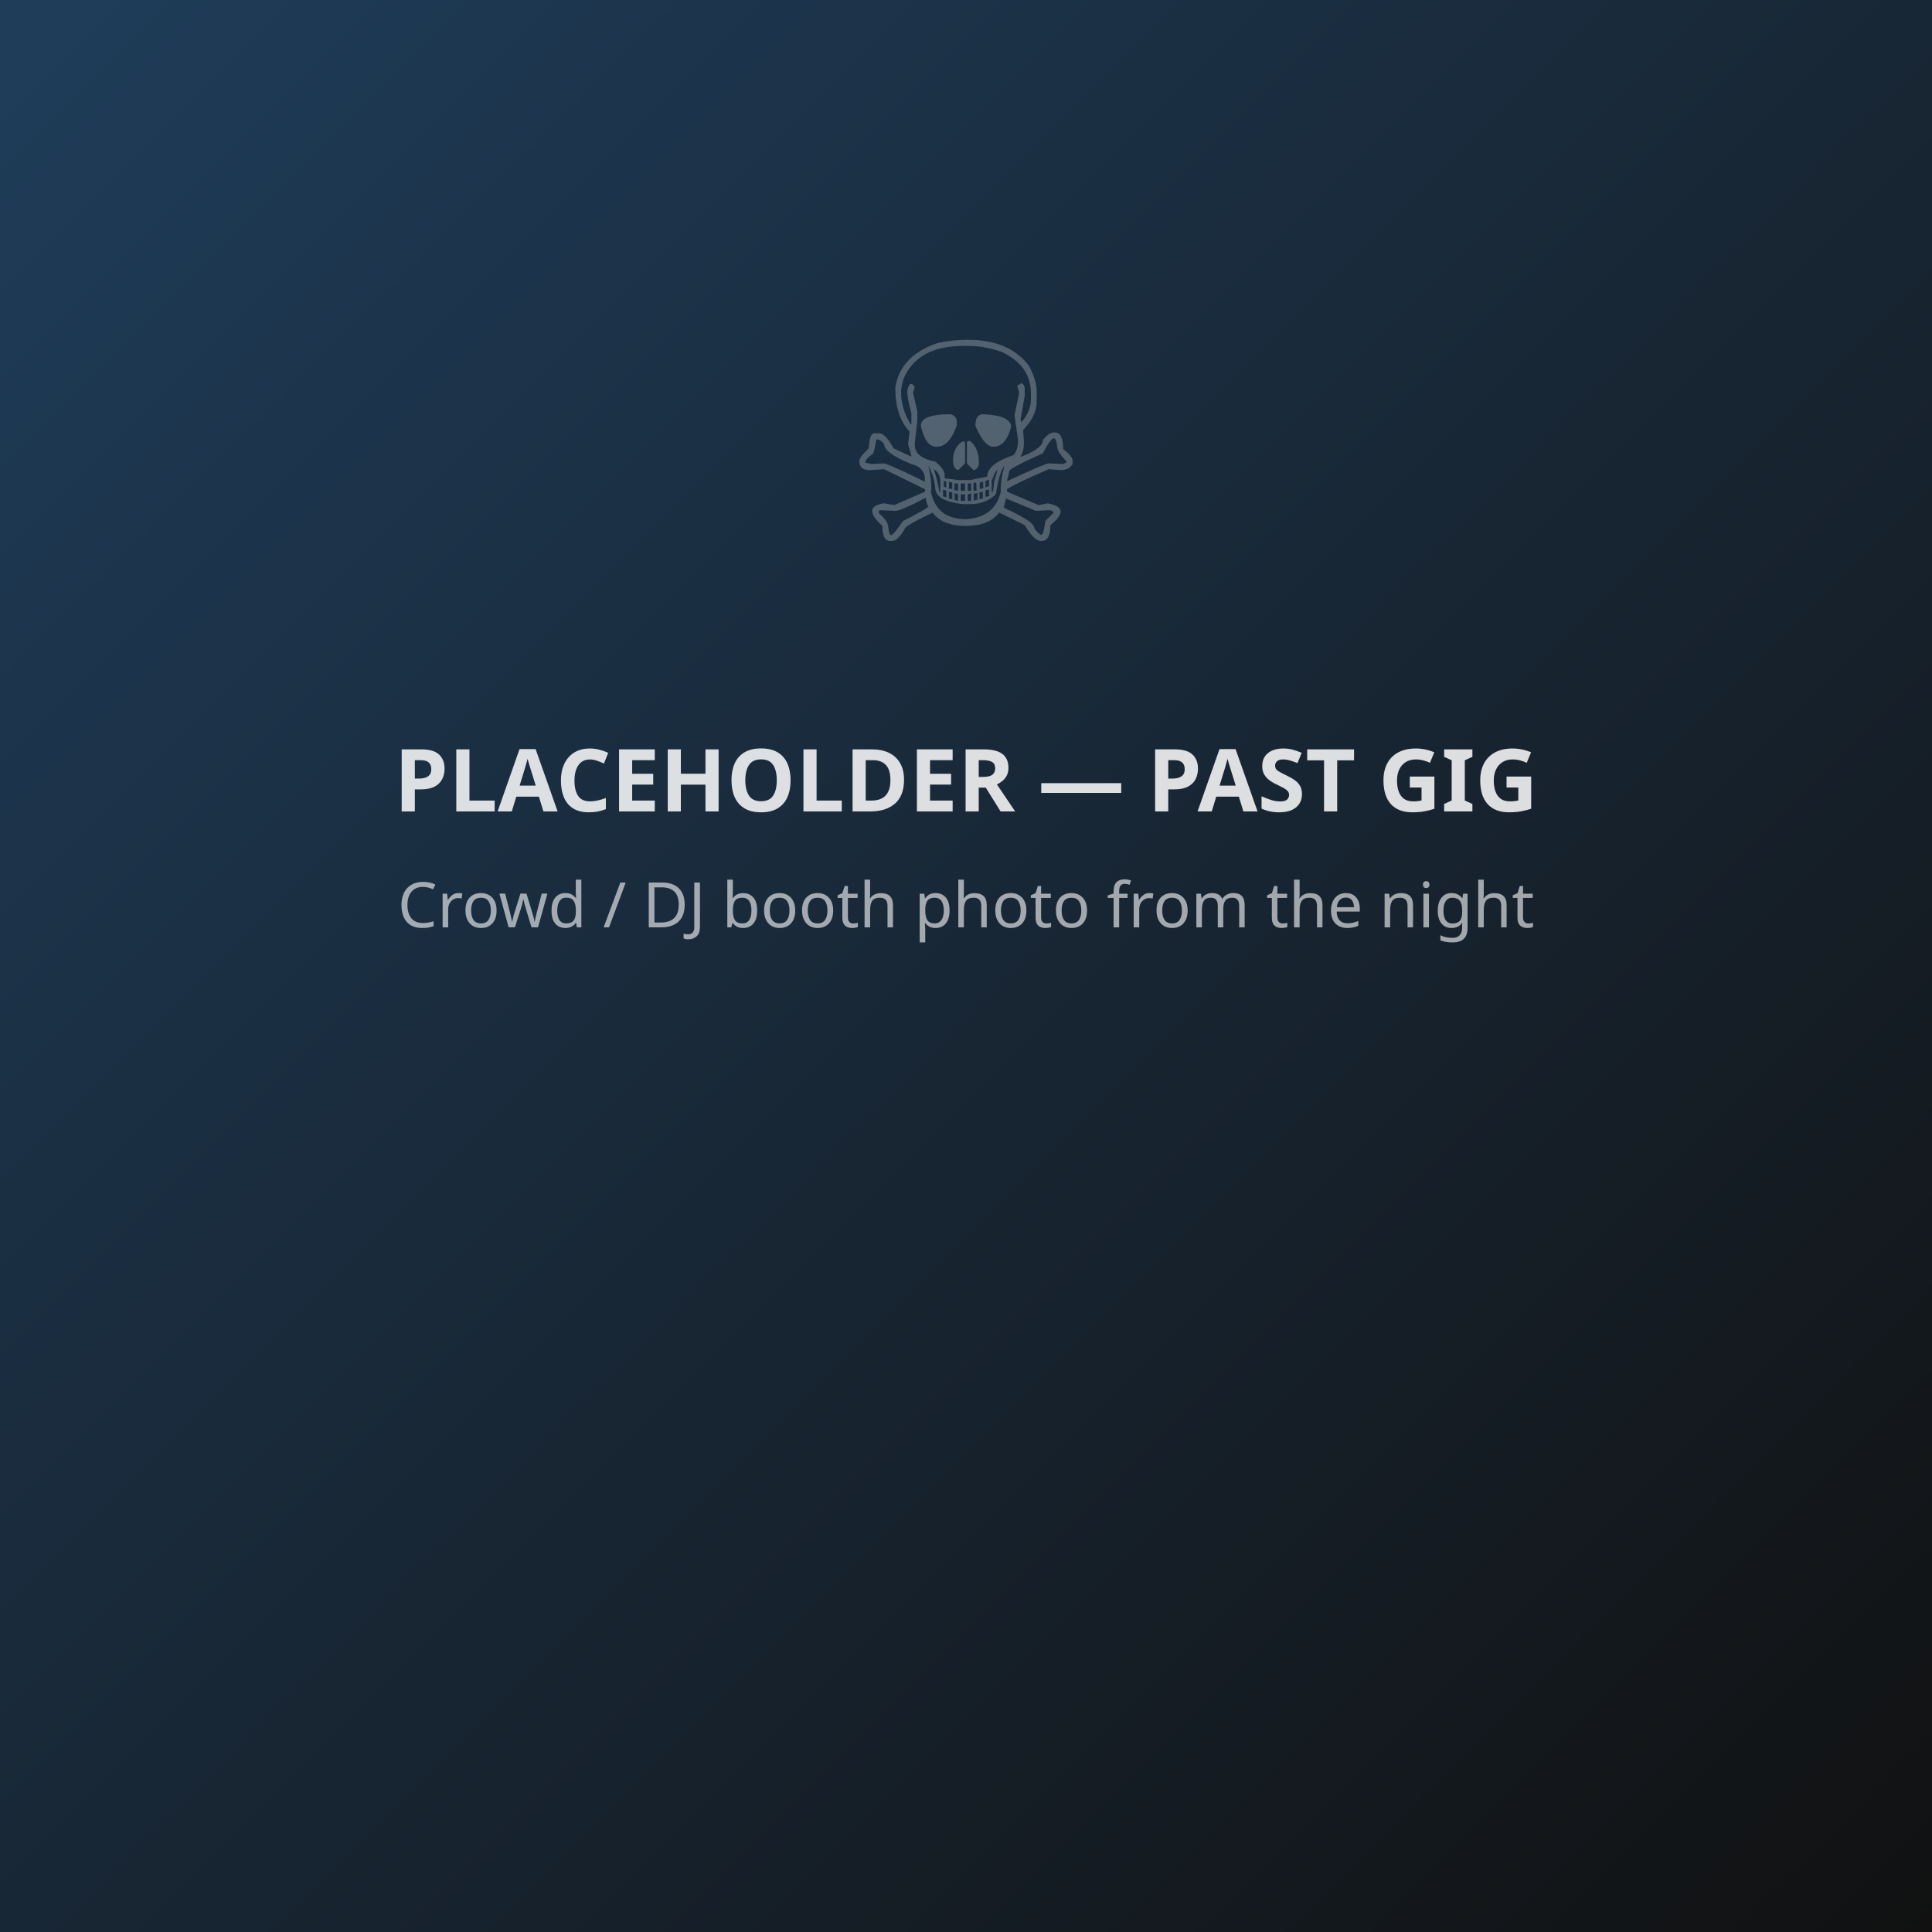
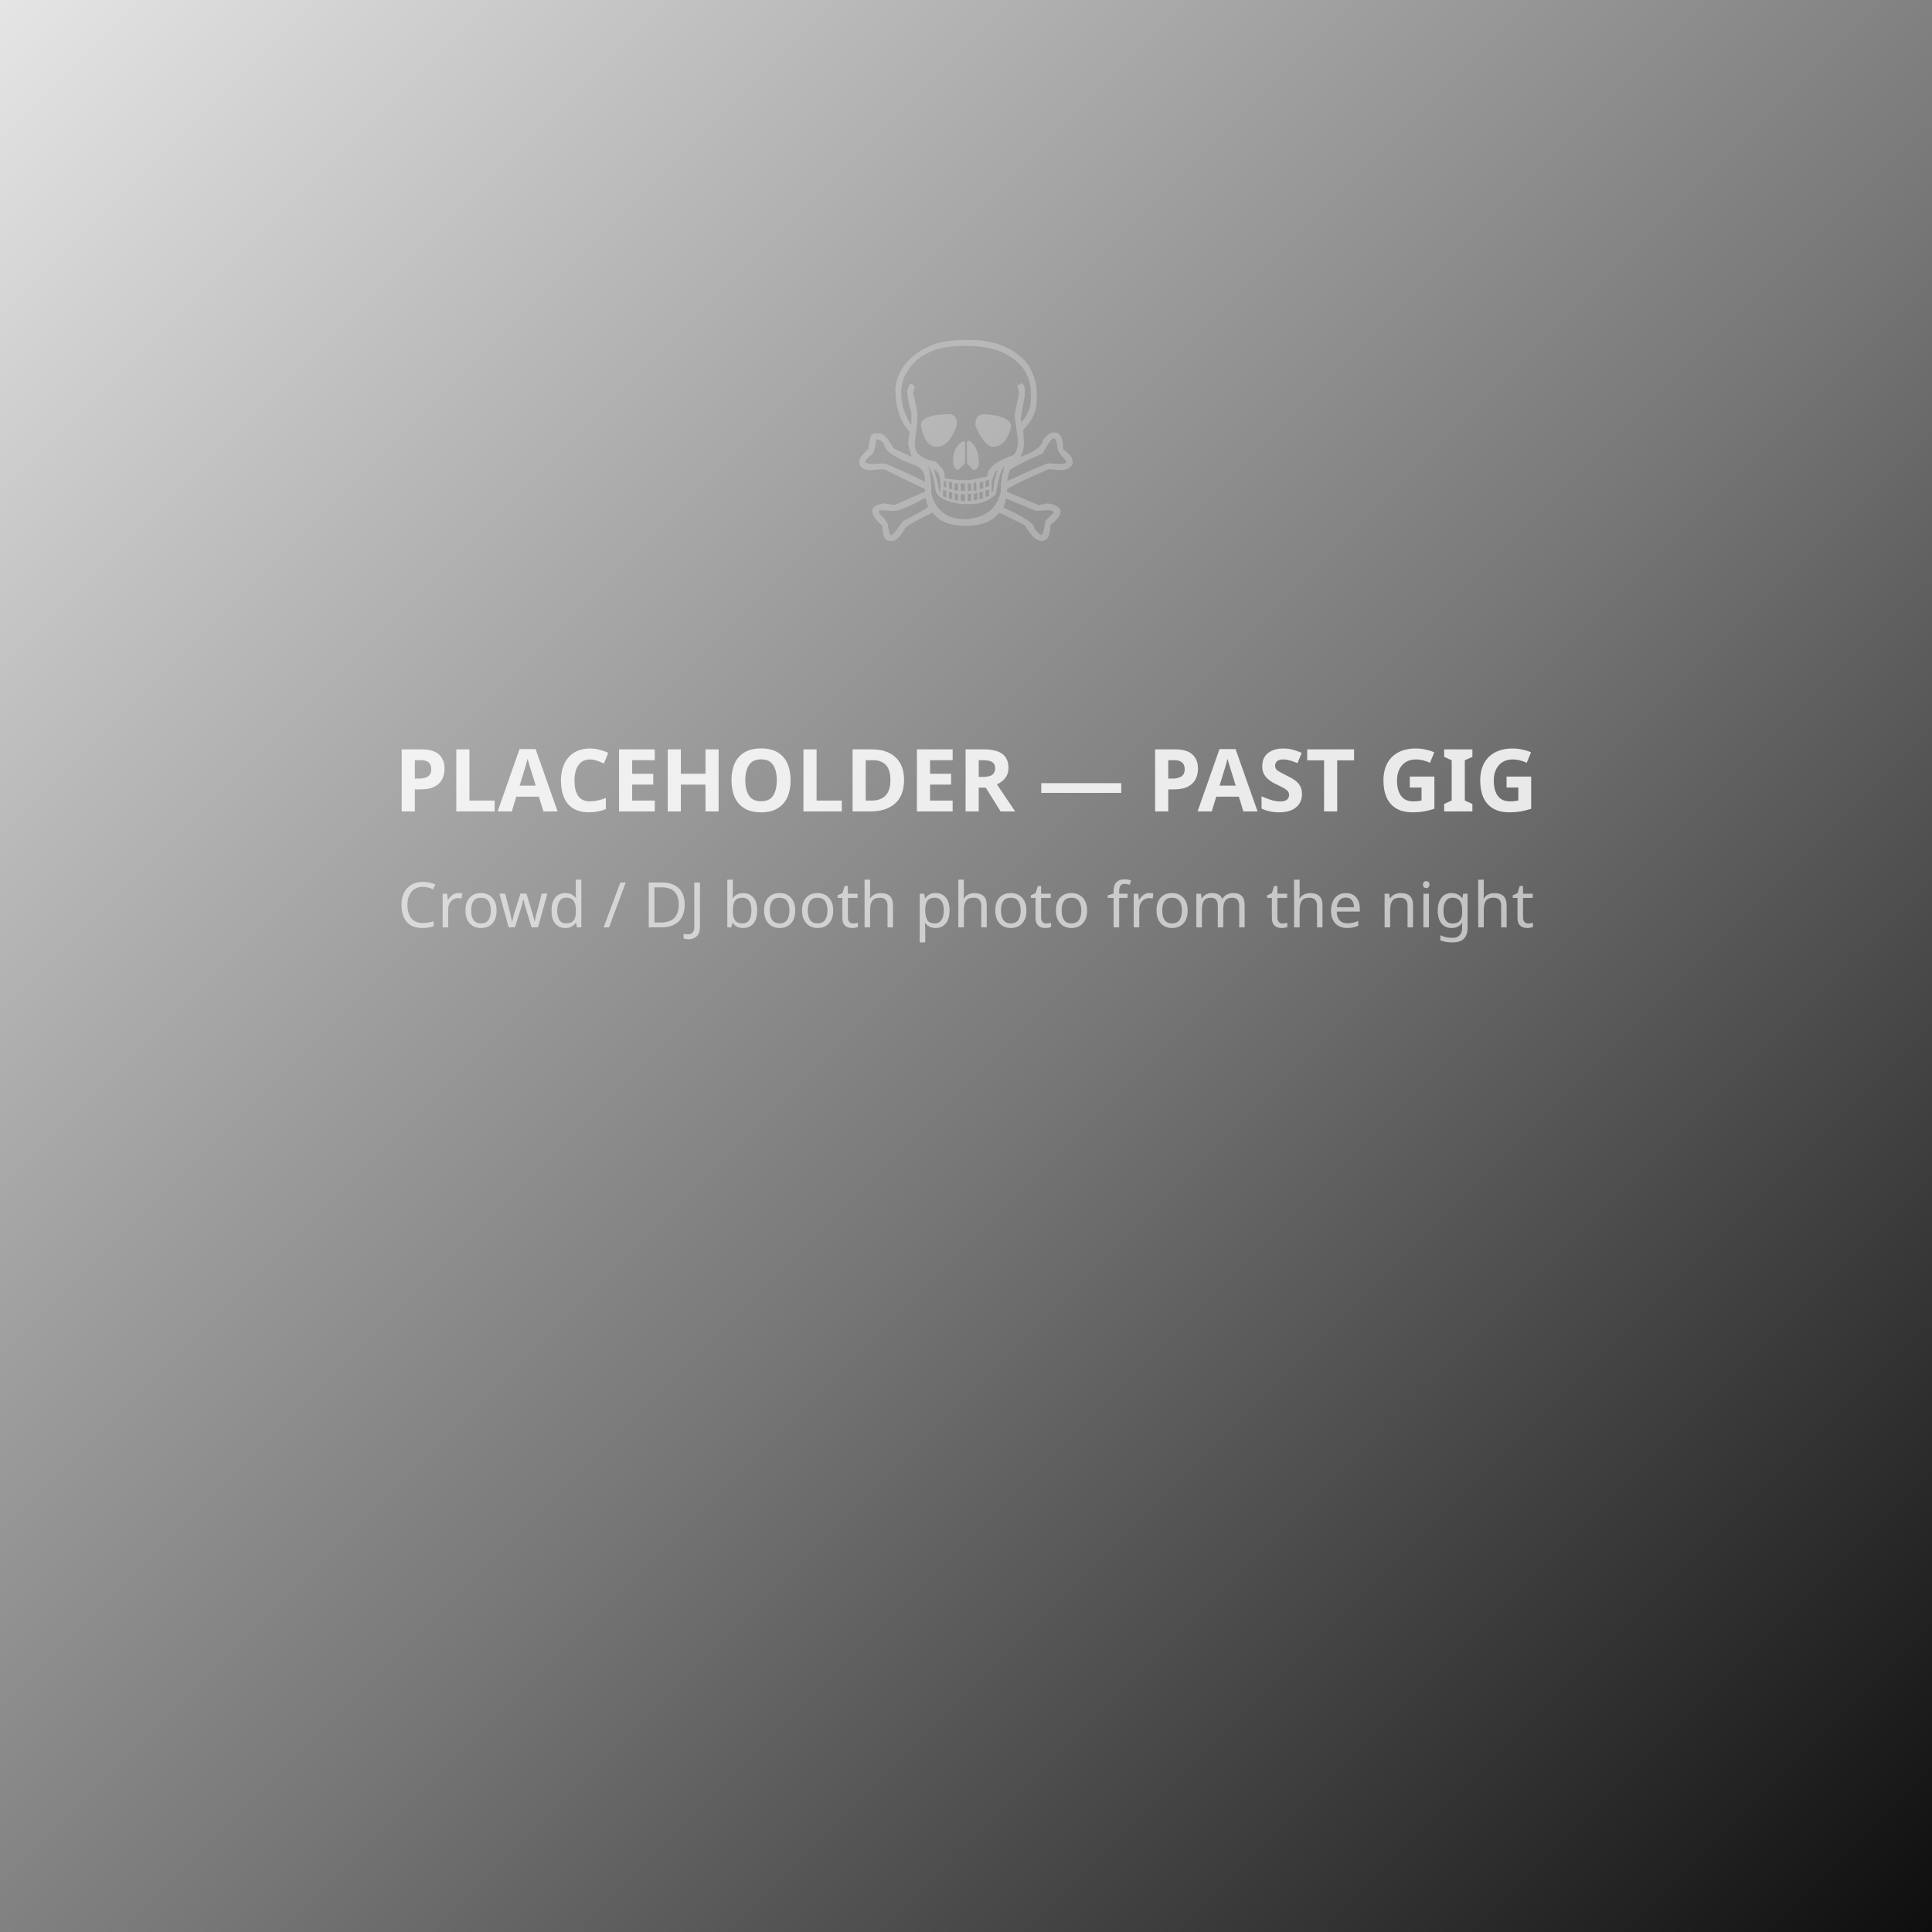
<svg xmlns="http://www.w3.org/2000/svg" width="800" height="800" viewBox="0 0 800 800">
  <defs>
    <linearGradient id="g" x1="0" y1="0" x2="1" y2="1">
-       <stop offset="0" stop-color="#1f3d5a" />
-       <stop offset="1" stop-color="#111" />
+       <stop offset="0" stop-color="#e6e6e6" />
+       <stop offset=".55" stop-color="#777" />
+       <stop offset="1" stop-color="#0d0d0d" />
    </linearGradient>
  </defs>
  <rect width="100%" height="100%" fill="url(#g)" />
  <text x="50%" y="28%" text-anchor="middle" font-family="sans-serif" font-size="114" fill="#fff" opacity=".25">☠</text>
  <text x="50%" y="42%" text-anchor="middle" font-family="sans-serif" font-size="36" font-weight="700" fill="#fff" opacity=".85">PLACEHOLDER — PAST GIG</text>
  <text x="50%" y="48%" text-anchor="middle" font-family="sans-serif" font-size="26" fill="#fff" opacity=".6">Crowd / DJ booth photo from the night</text>
</svg>
